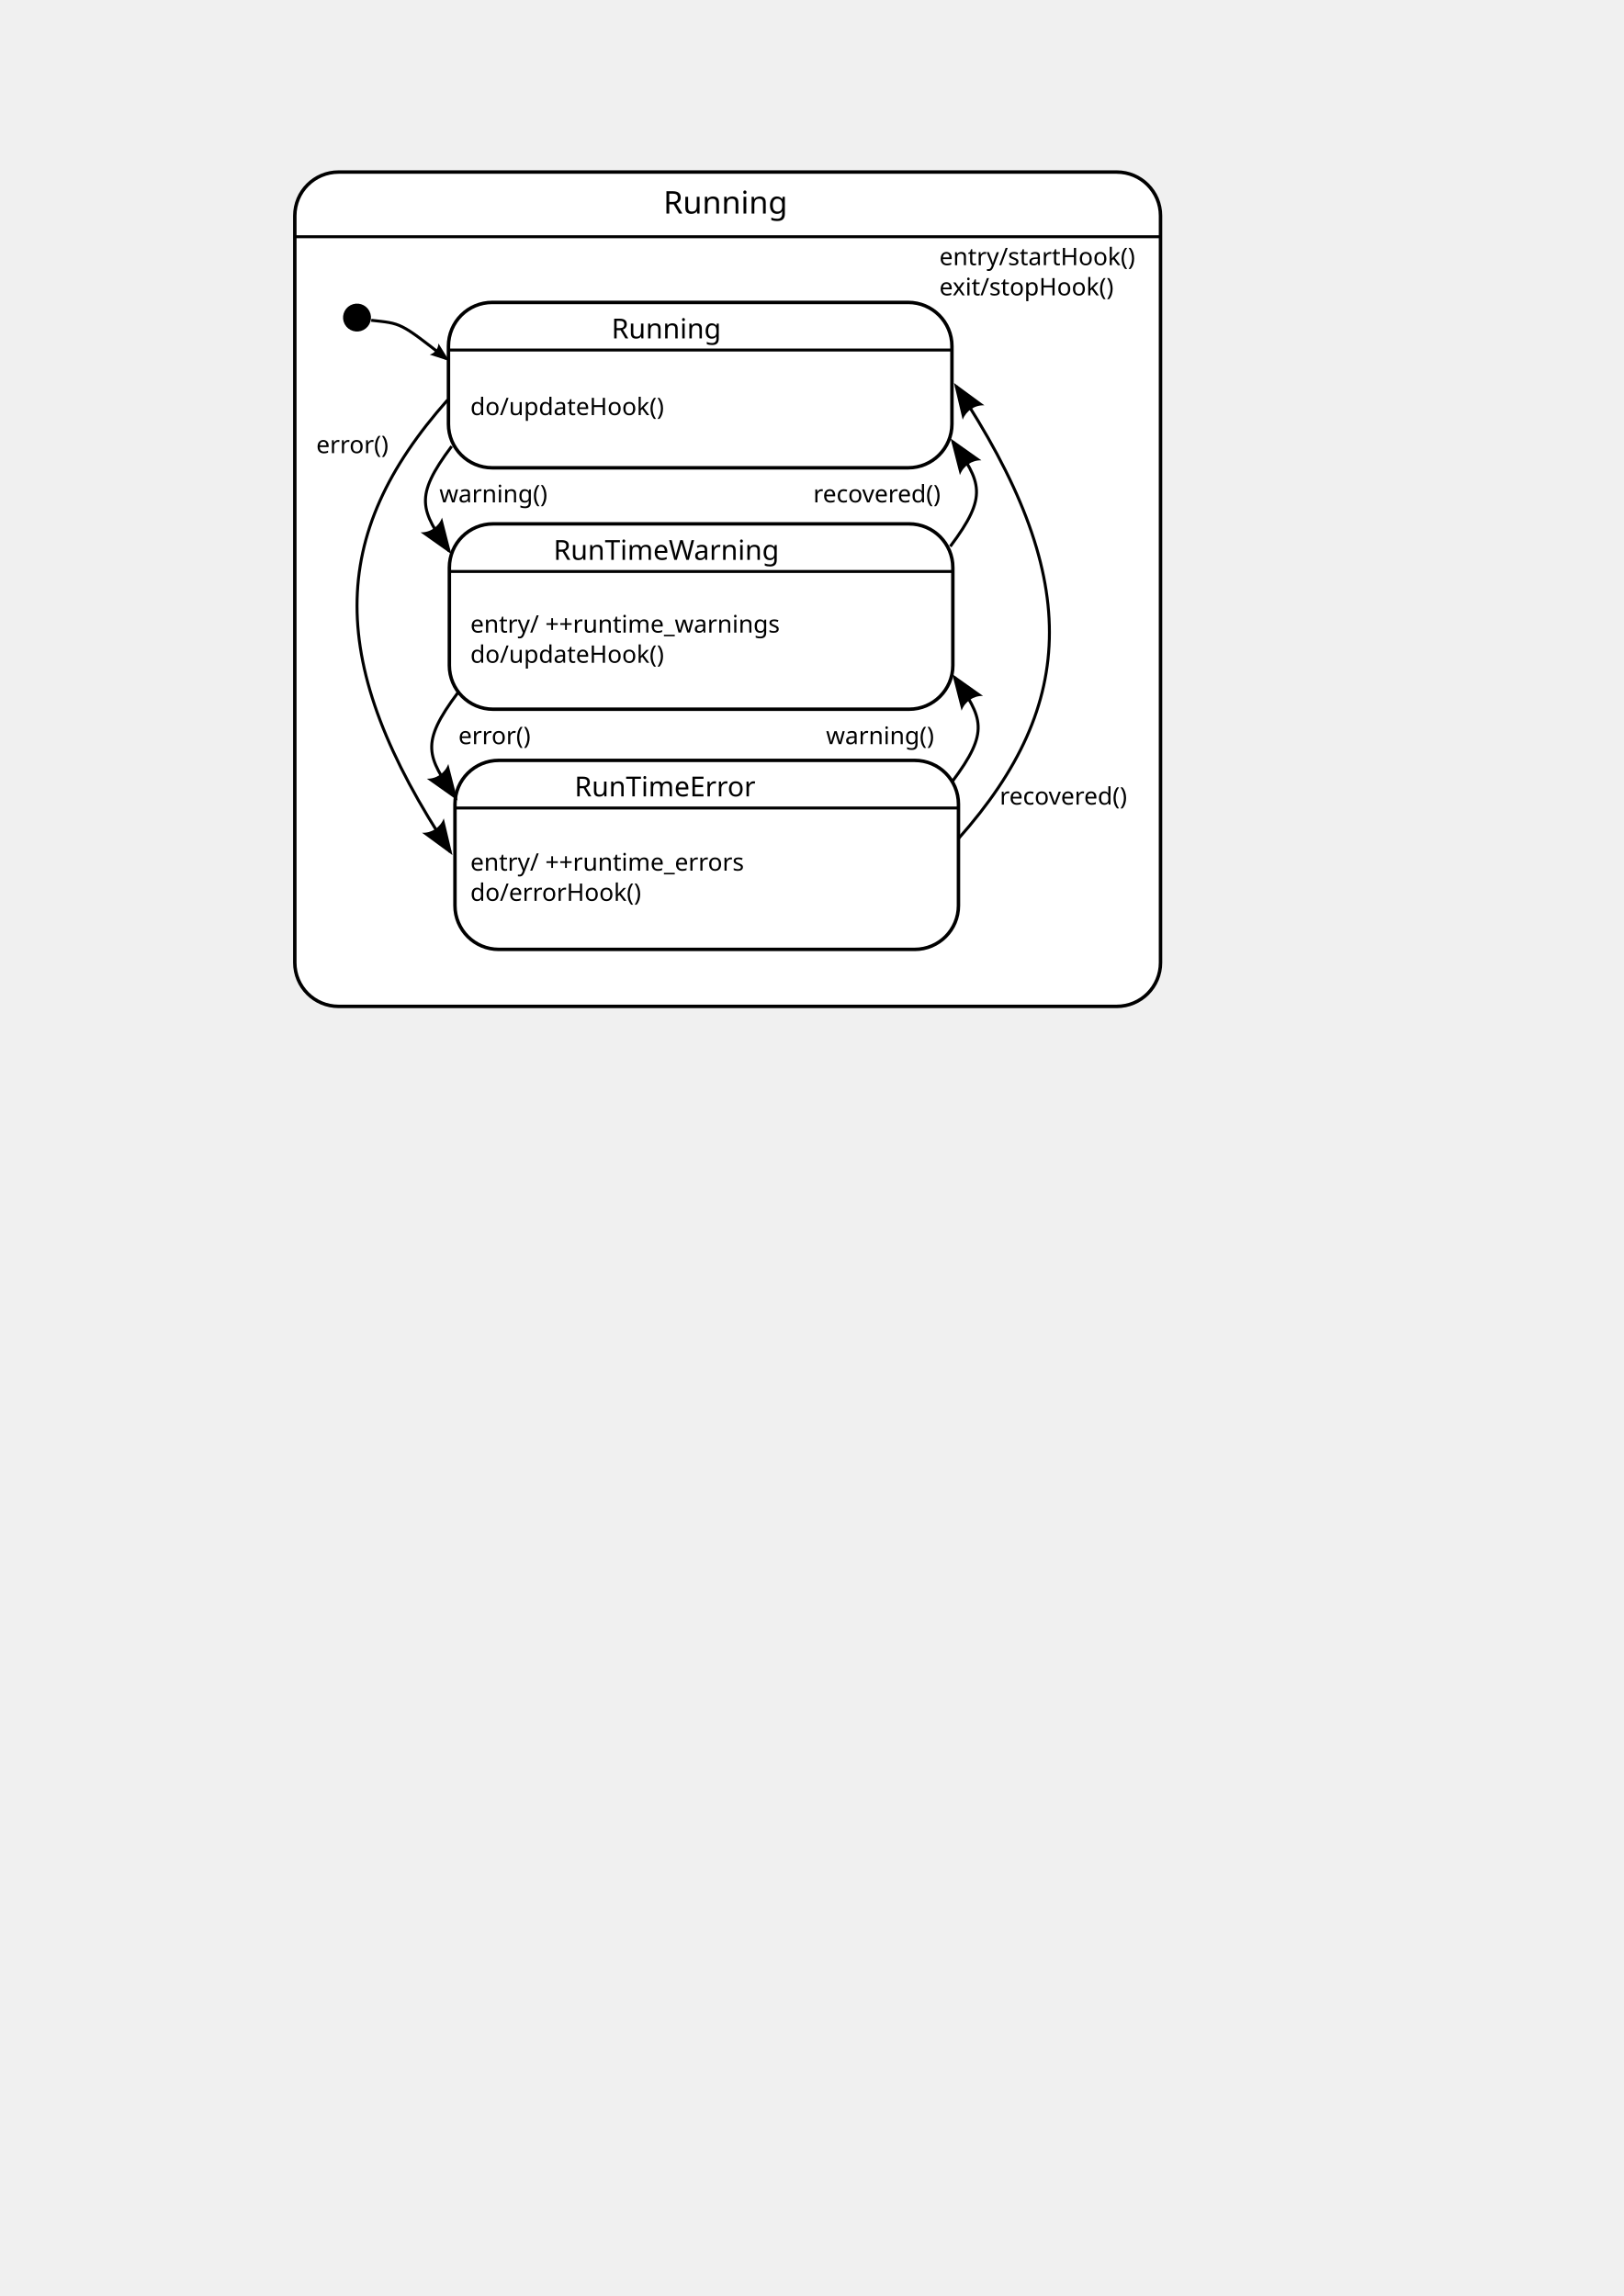
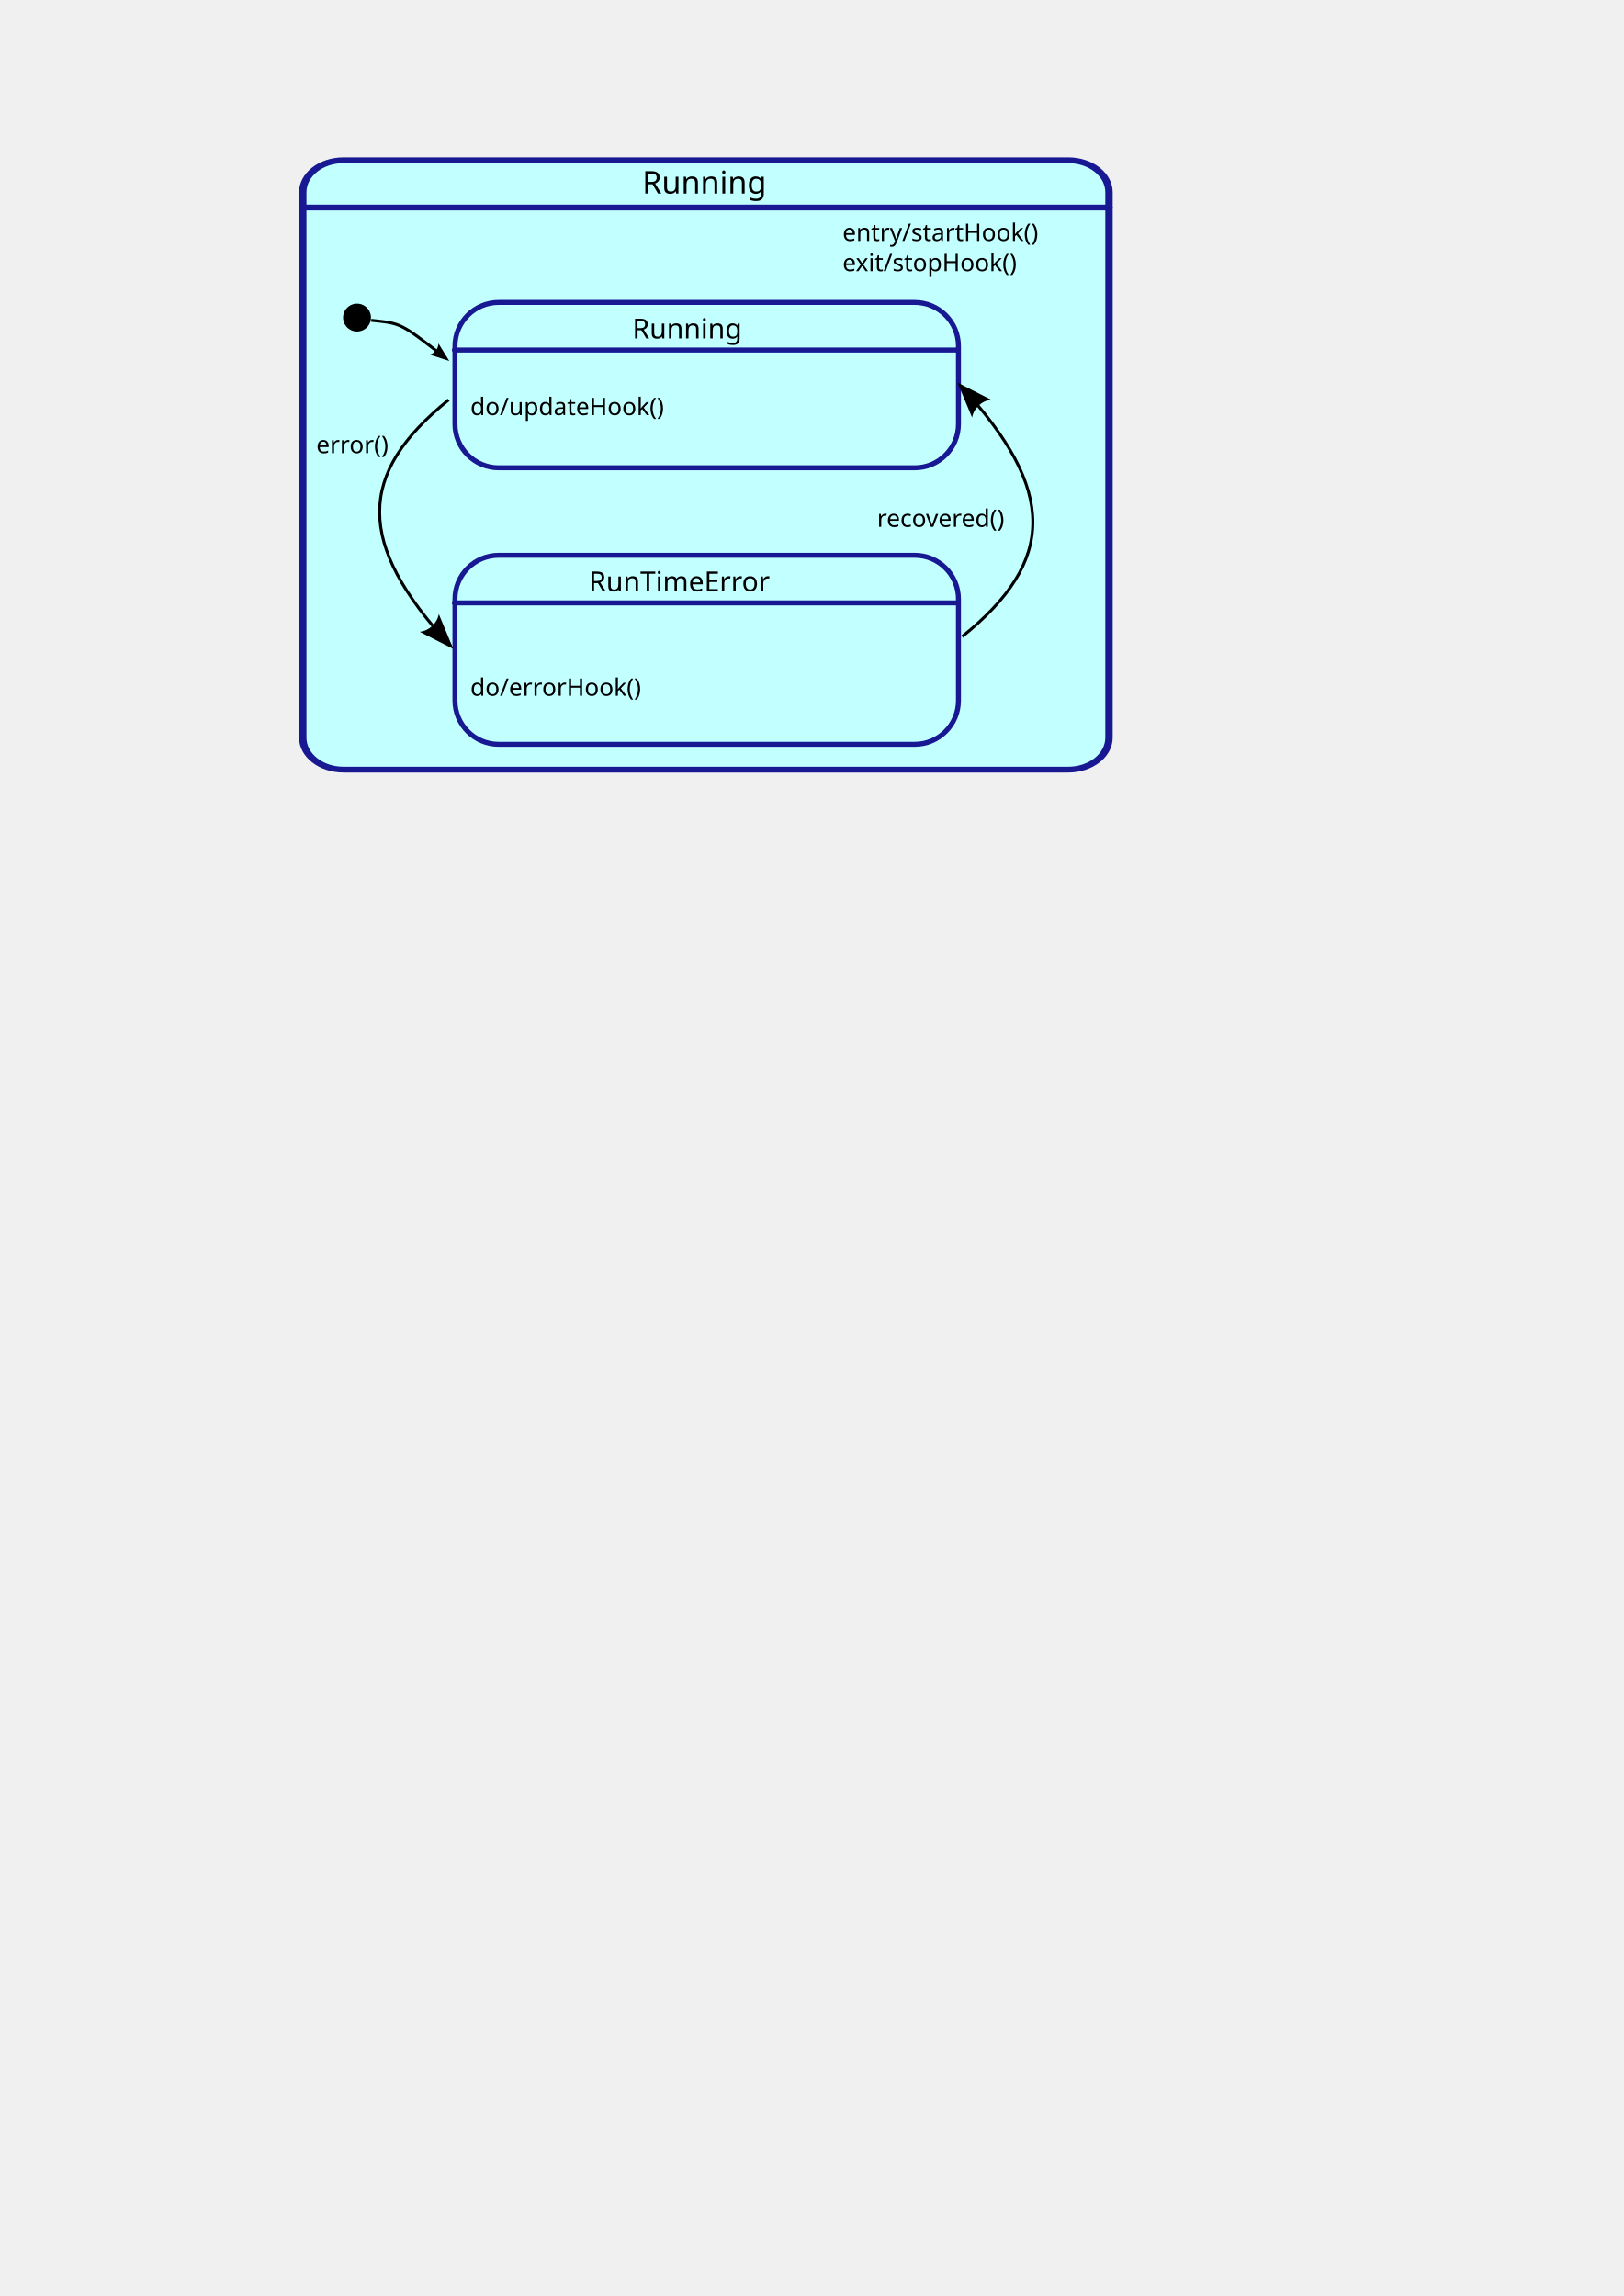
<svg xmlns="http://www.w3.org/2000/svg" width="744.094" height="1052.362" id="svg2354" version="1.0">
  <defs id="defs2356">
    <marker orient="auto" refY="0" refX="0" id="Arrow2Mend" style="overflow:visible">
      <path id="path8438" style="font-size:12px;fill-rule:evenodd;stroke-width:0.625;stroke-linejoin:round" d="M 8.719,4.034 L -2.207,0.016 L 8.719,-4.002 C 6.973,-1.63 6.983,1.616 8.719,4.034 z " transform="scale(-0.6,-0.6)" />
    </marker>
    <marker orient="auto" refY="0" refX="0" id="Arrow2Mstart" style="overflow:visible">
      <path id="path8441" style="font-size:12px;fill-rule:evenodd;stroke-width:0.625;stroke-linejoin:round" d="M 8.719,4.034 L -2.207,0.016 L 8.719,-4.002 C 6.973,-1.63 6.983,1.616 8.719,4.034 z " transform="scale(0.6,0.6)" />
    </marker>
    <marker orient="auto" refY="0" refX="0" id="Arrow2Lend" style="overflow:visible">
      <path id="path8444" style="font-size:12px;fill-rule:evenodd;stroke-width:0.625;stroke-linejoin:round" d="M 8.719,4.034 L -2.207,0.016 L 8.719,-4.002 C 6.973,-1.63 6.983,1.616 8.719,4.034 z " transform="matrix(-1.1,0,0,-1.1,-1.1,0)" />
    </marker>
    <marker orient="auto" refY="0" refX="0" id="TriangleOutL" style="overflow:visible">
      <path id="path8367" d="M 5.77,0 L -2.88,5 L -2.88,-5 L 5.77,0 z " style="fill-rule:evenodd;stroke:#000000;stroke-width:1pt;marker-start:none" transform="scale(0.8,0.8)" />
    </marker>
    <marker orient="auto" refY="0" refX="0" id="TriangleOutM" style="overflow:visible">
      <path id="path8364" d="M 5.77,0 L -2.88,5 L -2.88,-5 L 5.77,0 z " style="fill-rule:evenodd;stroke:#000000;stroke-width:1pt;marker-start:none" transform="scale(0.4,0.4)" />
    </marker>
  </defs>
  <g id="layer1">
-     <g id="g9503" transform="matrix(0.7913342,0,0,0.7913342,-132.3508,-16.48771)">
-       <g transform="translate(-9.473582,-6.315722)" id="g7228">
-         <rect rx="25.336" style="opacity:1;color:#000000;fill:#ffffff;fill-opacity:1;fill-rule:nonzero;stroke:#000000;stroke-width:2.009;stroke-linecap:round;stroke-linejoin:round;marker:none;marker-start:none;marker-mid:none;marker-end:none;stroke-miterlimit:4;stroke-dasharray:none;stroke-dashoffset:0;stroke-opacity:1;visibility:visible;display:inline;overflow:visible" id="rect2363" width="501.337" height="483.247" x="347.453" y="126.808" ry="25.336" />
-         <path style="fill:none;fill-opacity:0.75;fill-rule:evenodd;stroke:#000000;stroke-width:1.708;stroke-linecap:butt;stroke-linejoin:miter;stroke-miterlimit:4;stroke-dasharray:none;stroke-opacity:1" d="M 347.453,164.268 L 848.79,164.268" id="path3334" />
-       </g>
-       <text id="text7216" y="144.522" x="551.426" style="font-size:18.118px;font-style:normal;font-variant:normal;font-weight:normal;font-stretch:normal;text-align:start;line-height:125%;writing-mode:lr-tb;text-anchor:start;fill:#000000;fill-opacity:1;stroke:none;stroke-width:1px;stroke-linecap:butt;stroke-linejoin:miter;stroke-opacity:1;font-family:Sans" xml:space="preserve">
-         <tspan y="144.522" x="551.426" id="tspan7218">Running</tspan>
-       </text>
+     <g id="g7228" transform="matrix(0.7369635,0,0,0.5779379,-117.3126,0.182886)" style="color:#000000;fill:#c2ffff;fill-opacity:1;fill-rule:nonzero;stroke:#181992;stroke-width:4.597;stroke-linecap:round;stroke-linejoin:round;stroke-miterlimit:4;stroke-opacity:1;stroke-dasharray:none;stroke-dashoffset:0;marker:none;visibility:visible;display:inline;overflow:visible;enable-background:accumulate">
+       <rect ry="25.336" y="126.808" x="347.453" height="483.247" width="501.337" id="rect2363" style="color:#000000;fill:#c2ffff;fill-opacity:1;fill-rule:nonzero;stroke:#181992;stroke-width:4.597;stroke-linecap:round;stroke-linejoin:round;stroke-miterlimit:4;stroke-opacity:1;stroke-dasharray:none;stroke-dashoffset:0;marker:none;visibility:visible;display:inline;overflow:visible;enable-background:accumulate" rx="25.336" />
+       <path id="path3334" d="m 347.453,164.268 501.337,0" style="fill:#c2ffff;stroke:#181992;stroke-width:4.597;stroke-linecap:round;stroke-linejoin:round;stroke-miterlimit:4;stroke-opacity:1;stroke-dasharray:none;color:#000000;fill-opacity:1;fill-rule:nonzero;stroke-dashoffset:0;marker:none;visibility:visible;display:inline;overflow:visible;enable-background:accumulate" />
    </g>
-     <g id="g9510" transform="matrix(0.7913342,0,0,0.7913342,-136.0085,-5.409034)">
-       <g transform="translate(107.3673,-11.57882)" id="g7232">
-         <g id="g7224">
-           <rect rx="25.336" ry="25.336" y="193.574" x="324.207" height="95.788" width="291.576" id="rect7212" style="opacity:1;color:#000000;fill:#ffffff;fill-opacity:1;fill-rule:nonzero;stroke:#000000;stroke-width:2.009;stroke-linecap:round;stroke-linejoin:round;marker:none;marker-start:none;marker-mid:none;marker-end:none;stroke-miterlimit:4;stroke-dasharray:none;stroke-dashoffset:0;stroke-opacity:1;visibility:visible;display:inline;overflow:visible" />
-           <path id="path7214" d="M 323.876,221.153 L 615.061,221.153" style="fill:none;fill-opacity:0.75;fill-rule:evenodd;stroke:#000000;stroke-width:1.708;stroke-linecap:butt;stroke-linejoin:miter;stroke-miterlimit:4;stroke-dasharray:none;stroke-opacity:1" />
-         </g>
-         <text xml:space="preserve" style="font-size:16px;font-style:normal;font-variant:normal;font-weight:normal;font-stretch:normal;text-align:center;line-height:108%;writing-mode:lr-tb;text-anchor:middle;fill:#000000;fill-opacity:1;stroke:none;stroke-width:1px;stroke-linecap:butt;stroke-linejoin:miter;stroke-opacity:1;font-family:Sans" x="469.088" y="214.416" id="text7220">
-           <tspan id="tspan7222" x="469.088" y="214.416">Running</tspan>
-         </text>
-       </g>
-       <g transform="translate(107.9838,116.6829)" id="g7239">
-         <g id="g7241">
-           <rect rx="25.336" ry="25.336" y="193.574" x="324.117" height="107.367" width="291.576" id="rect7243" style="opacity:1;color:#000000;fill:#ffffff;fill-opacity:1;fill-rule:nonzero;stroke:#000000;stroke-width:2.009;stroke-linecap:round;stroke-linejoin:round;marker:none;marker-start:none;marker-mid:none;marker-end:none;stroke-miterlimit:4;stroke-dasharray:none;stroke-dashoffset:0;stroke-opacity:1;visibility:visible;display:inline;overflow:visible" />
-           <path id="path7245" d="M 324.312,221.153 L 615.497,221.153" style="fill:none;fill-opacity:0.75;fill-rule:evenodd;stroke:#000000;stroke-width:1.708;stroke-linecap:butt;stroke-linejoin:miter;stroke-miterlimit:4;stroke-dasharray:none;stroke-opacity:1" />
-         </g>
-         <text xml:space="preserve" style="font-size:16px;font-style:normal;font-variant:normal;font-weight:normal;font-stretch:normal;text-align:center;line-height:108%;writing-mode:lr-tb;text-anchor:middle;fill:#000000;fill-opacity:1;stroke:none;stroke-width:1px;stroke-linecap:butt;stroke-linejoin:miter;stroke-opacity:1;font-family:Sans" x="468.472" y="214.416" id="text7247">
-           <tspan id="tspan7249" x="468.472" y="214.416">RunTimeWarning</tspan>
-         </text>
-       </g>
-       <g transform="translate(111.1416,253.6815)" id="g7251">
-         <g id="g7253">
-           <rect rx="25.336" ry="25.336" y="193.574" x="324.207" height="109.473" width="291.576" id="rect7255" style="opacity:1;color:#000000;fill:#ffffff;fill-opacity:1;fill-rule:nonzero;stroke:#000000;stroke-width:2.009;stroke-linecap:round;stroke-linejoin:round;marker:none;marker-start:none;marker-mid:none;marker-end:none;stroke-miterlimit:4;stroke-dasharray:none;stroke-dashoffset:0;stroke-opacity:1;visibility:visible;display:inline;overflow:visible" />
-           <path id="path7257" d="M 323.876,221.153 L 615.061,221.153" style="fill:none;fill-opacity:0.75;fill-rule:evenodd;stroke:#000000;stroke-width:1.708;stroke-linecap:butt;stroke-linejoin:miter;stroke-miterlimit:4;stroke-dasharray:none;stroke-opacity:1" />
-         </g>
-         <text xml:space="preserve" style="font-size:16px;font-style:normal;font-variant:normal;font-weight:normal;font-stretch:normal;text-align:center;line-height:108%;writing-mode:lr-tb;text-anchor:middle;fill:#000000;fill-opacity:1;stroke:none;stroke-width:1px;stroke-linecap:butt;stroke-linejoin:miter;stroke-opacity:1;font-family:Sans" x="464.595" y="214.416" id="text7259">
-           <tspan id="tspan7261" x="464.595" y="214.416">RunTimeError</tspan>
-         </text>
-       </g>
-       <text id="text7263" y="247.258" x="444.254" style="font-size:14px;font-style:normal;font-variant:normal;font-weight:normal;font-stretch:normal;text-align:start;line-height:125%;writing-mode:lr-tb;text-anchor:start;fill:#000000;fill-opacity:1;stroke:none;stroke-width:1px;stroke-linecap:butt;stroke-linejoin:miter;stroke-opacity:1;font-family:Sans" xml:space="preserve">
-         <tspan y="247.258" x="444.254" id="tspan7265">do/updateHook()</tspan>
-       </text>
-       <text id="text7267" y="373.224" x="444.254" style="font-size:14px;font-style:normal;font-variant:normal;font-weight:normal;font-stretch:normal;text-align:start;line-height:125%;writing-mode:lr-tb;text-anchor:start;fill:#000000;fill-opacity:1;stroke:none;stroke-width:1px;stroke-linecap:butt;stroke-linejoin:miter;stroke-opacity:1;font-family:Sans" xml:space="preserve">
-         <tspan y="373.224" x="444.254" id="tspan7269">entry/ ++runtime_warnings</tspan>
-         <tspan id="tspan7275" y="390.724" x="444.254">do/updateHook()</tspan>
-       </text>
-       <text id="text7271" y="511.117" x="444.254" style="font-size:14px;font-style:normal;font-variant:normal;font-weight:normal;font-stretch:normal;text-align:start;line-height:125%;writing-mode:lr-tb;text-anchor:start;fill:#000000;fill-opacity:1;stroke:none;stroke-width:1px;stroke-linecap:butt;stroke-linejoin:miter;stroke-opacity:1;font-family:Sans" xml:space="preserve">
-         <tspan y="511.117" x="444.254" id="tspan7273">entry/ ++runtime_errors</tspan>
-         <tspan id="tspan7277" y="528.617" x="444.254">do/errorHook()</tspan>
-       </text>
-       <path id="path7297" d="M 433.439,265.318 C 411.249,294.904 415.687,302.301 431.959,325.97" style="fill:none;fill-opacity:0.75;fill-rule:evenodd;stroke:#000000;stroke-width:1.708;stroke-linecap:butt;stroke-linejoin:miter;marker-end:url(#Arrow2Lend);stroke-miterlimit:4;stroke-dasharray:none;stroke-opacity:1" />
-       <path id="path8476" d="M 437.062,408.01 C 414.872,437.597 419.31,444.993 435.583,468.662" style="fill:none;fill-opacity:0.75;fill-rule:evenodd;stroke:#000000;stroke-width:1.708;stroke-linecap:butt;stroke-linejoin:miter;marker-end:url(#Arrow2Lend);stroke-miterlimit:4;stroke-dasharray:none;stroke-opacity:1" />
-       <path id="path8478" d="M 723.157,459.777 C 745.347,430.191 740.909,422.794 724.637,399.125" style="fill:none;fill-opacity:0.75;fill-rule:evenodd;stroke:#000000;stroke-width:1.708;stroke-linecap:butt;stroke-linejoin:miter;marker-end:url(#Arrow2Lend);stroke-miterlimit:4;stroke-dasharray:none;stroke-opacity:1" />
-       <path id="path8480" d="M 722.199,323.325 C 744.388,293.739 739.95,286.342 723.678,262.673" style="fill:none;fill-opacity:0.75;fill-rule:evenodd;stroke:#000000;stroke-width:1.708;stroke-linecap:butt;stroke-linejoin:miter;marker-end:url(#Arrow2Lend);stroke-miterlimit:4;stroke-dasharray:none;stroke-opacity:1" />
-       <text id="text8486" y="297.823" x="426.316" style="font-size:14px;font-style:normal;font-variant:normal;font-weight:normal;font-stretch:normal;text-align:start;line-height:125%;writing-mode:lr-tb;text-anchor:start;fill:#000000;fill-opacity:1;stroke:none;stroke-width:1px;stroke-linecap:butt;stroke-linejoin:miter;stroke-opacity:1;font-family:Sans" xml:space="preserve">
-         <tspan y="297.823" x="426.316" id="tspan8488">warning()</tspan>
-       </text>
-       <text id="text8494" y="437.842" x="650.238" style="font-size:14px;font-style:normal;font-variant:normal;font-weight:normal;font-stretch:normal;text-align:start;line-height:125%;writing-mode:lr-tb;text-anchor:start;fill:#000000;fill-opacity:1;stroke:none;stroke-width:1px;stroke-linecap:butt;stroke-linejoin:miter;stroke-opacity:1;font-family:Sans" xml:space="preserve">
-         <tspan y="437.842" x="650.238" id="tspan8496">warning()</tspan>
-       </text>
-       <text id="text8498" y="472.859" x="750.823" style="font-size:14px;font-style:normal;font-variant:normal;font-weight:normal;font-stretch:normal;text-align:start;line-height:125%;writing-mode:lr-tb;text-anchor:start;fill:#000000;fill-opacity:1;stroke:none;stroke-width:1px;stroke-linecap:butt;stroke-linejoin:miter;stroke-opacity:1;font-family:Sans" xml:space="preserve">
-         <tspan y="472.859" x="750.823" id="tspan8500">recovered()</tspan>
-       </text>
-       <path id="path8502" d="M 431.145,238.41 C 361.617,316.814 360.138,390.779 432.624,500.248" style="fill:none;fill-opacity:0.75;fill-rule:evenodd;stroke:#000000;stroke-width:1.708;stroke-linecap:butt;stroke-linejoin:miter;marker-end:url(#Arrow2Lend);stroke-miterlimit:4;stroke-dasharray:none;stroke-opacity:1" />
-       <path id="path8506" d="M 727.093,492.382 C 796.621,413.978 798.1,340.013 725.614,230.543" style="fill:none;fill-opacity:0.75;fill-rule:evenodd;stroke:#000000;stroke-width:1.708;stroke-linecap:butt;stroke-linejoin:miter;marker-end:url(#Arrow2Lend);stroke-miterlimit:4;stroke-dasharray:none;stroke-opacity:1" />
-       <text id="text8490" y="269.307" x="355.012" style="font-size:14px;font-style:normal;font-variant:normal;font-weight:normal;font-stretch:normal;text-align:start;line-height:125%;writing-mode:lr-tb;text-anchor:start;fill:#000000;fill-opacity:1;stroke:none;stroke-width:1px;stroke-linecap:butt;stroke-linejoin:miter;stroke-opacity:1;font-family:Sans" xml:space="preserve">
-         <tspan y="269.307" x="355.012" id="tspan8492">error()</tspan>
-       </text>
-       <text id="text8508" y="437.842" x="437.315" style="font-size:14px;font-style:normal;font-variant:normal;font-weight:normal;font-stretch:normal;text-align:start;line-height:125%;writing-mode:lr-tb;text-anchor:start;fill:#000000;fill-opacity:1;stroke:none;stroke-width:1px;stroke-linecap:butt;stroke-linejoin:miter;stroke-opacity:1;font-family:Sans" xml:space="preserve">
-         <tspan y="437.842" x="437.315" id="tspan8510">error()</tspan>
-       </text>
-       <text id="text8512" y="297.823" x="642.849" style="font-size:14px;font-style:normal;font-variant:normal;font-weight:normal;font-stretch:normal;text-align:start;line-height:125%;writing-mode:lr-tb;text-anchor:start;fill:#000000;fill-opacity:1;stroke:none;stroke-width:1px;stroke-linecap:butt;stroke-linejoin:miter;stroke-opacity:1;font-family:Sans" xml:space="preserve">
-         <tspan y="297.823" x="642.849" id="tspan8514">recovered()</tspan>
-       </text>
-       <path transform="matrix(0.714324,0,0,0.7143248,214.2977,-114.3219)" d="M 221.093,431.844 A 10.13,10.13 0 1 1 221.118,431.891 L 230.087,427.183 z" id="path8526" style="opacity:1;color:#000000;fill:#000000;fill-opacity:1;fill-rule:nonzero;stroke:#000000;stroke-width:2.391;stroke-linecap:round;stroke-linejoin:round;marker:none;marker-start:none;marker-mid:none;marker-end:none;stroke-miterlimit:4;stroke-dasharray:none;stroke-dashoffset:0;stroke-opacity:1;visibility:visible;display:inline;overflow:visible" />
-       <path id="path8528" d="M 386.854,192.343 C 404.219,194.272 403.255,193.307 430.267,214.531" style="fill:none;fill-opacity:0.75;fill-rule:evenodd;stroke:#000000;stroke-width:1.708;stroke-linecap:butt;stroke-linejoin:miter;marker-end:url(#Arrow2Mend);stroke-miterlimit:4;stroke-dasharray:none;stroke-opacity:1" />
+     <text xml:space="preserve" style="font-size:14.337px;font-style:normal;font-variant:normal;font-weight:normal;font-stretch:normal;text-align:start;line-height:125%;writing-mode:lr-tb;text-anchor:start;fill:#000000;fill-opacity:1;stroke:none;font-family:Sans" x="294.338" y="88.7" id="text7216">
+       <tspan id="tspan7218" x="294.338" y="88.7">Running</tspan>
+     </text>
+     <g id="g7224" transform="matrix(0.7913342,0,0,0.7913342,-48.05833,-14.57175)" style="color:#000000;fill:#c2ffff;fill-opacity:1;fill-rule:nonzero;stroke:#181992;stroke-width:2.897;stroke-linecap:round;stroke-linejoin:round;stroke-miterlimit:4;stroke-opacity:1;stroke-dasharray:none;stroke-dashoffset:0;marker:none;visibility:visible;display:inline;overflow:visible;enable-background:accumulate">
+       <rect rx="25.336" ry="25.336" y="193.574" x="324.207" height="95.788" width="291.576" id="rect7212" style="color:#000000;fill:#c2ffff;fill-opacity:1;fill-rule:nonzero;stroke:#181992;stroke-width:2.897;stroke-linecap:round;stroke-linejoin:round;stroke-miterlimit:4;stroke-opacity:1;stroke-dasharray:none;stroke-dashoffset:0;marker:none;visibility:visible;display:inline;overflow:visible;enable-background:accumulate" />
+       <path id="path7214" d="m 323.876,221.153 291.185,0" style="fill:#c2ffff;stroke:#181992;stroke-width:2.897;stroke-linecap:round;stroke-linejoin:round;stroke-miterlimit:4;stroke-opacity:1;stroke-dasharray:none;color:#000000;fill-opacity:1;fill-rule:nonzero;stroke-dashoffset:0;marker:none;visibility:visible;display:inline;overflow:visible;enable-background:accumulate" />
    </g>
-     <text id="text9562" y="121.53" x="430.472" style="font-size:11.079px;font-style:normal;font-variant:normal;font-weight:normal;font-stretch:normal;text-align:start;line-height:125%;writing-mode:lr-tb;text-anchor:start;fill:#000000;fill-opacity:1;stroke:none;stroke-width:1px;stroke-linecap:butt;stroke-linejoin:miter;stroke-opacity:1;font-family:Sans" xml:space="preserve">
-       <tspan y="121.53" x="430.472" id="tspan9564">entry/startHook()</tspan>
-       <tspan id="tspan9566" y="135.378" x="430.472">exit/stopHook()</tspan>
+     <text xml:space="preserve" style="font-size:12.661px;font-style:normal;font-variant:normal;font-weight:normal;font-stretch:normal;text-align:center;line-height:108%;writing-mode:lr-tb;text-anchor:middle;fill:#000000;fill-opacity:1;stroke:none;font-family:Sans" x="323.147" y="155.103" id="text7220">
+       <tspan id="tspan7222" x="323.147" y="155.103">Running</tspan>
+     </text>
+     <g id="g7253" transform="matrix(0.7913342,0,0,0.7913342,-48.05833,101.3378)" style="color:#000000;fill:#c2ffff;fill-opacity:1;fill-rule:nonzero;stroke:#181992;stroke-width:2.897;stroke-linecap:round;stroke-linejoin:round;stroke-miterlimit:4;stroke-opacity:1;stroke-dasharray:none;stroke-dashoffset:0;marker:none;visibility:visible;display:inline;overflow:visible;enable-background:accumulate">
+       <rect rx="25.336" ry="25.336" y="193.574" x="324.207" height="109.473" width="291.576" id="rect7255" style="color:#000000;fill:#c2ffff;fill-opacity:1;fill-rule:nonzero;stroke:#181992;stroke-width:2.897;stroke-linecap:round;stroke-linejoin:round;stroke-miterlimit:4;stroke-opacity:1;stroke-dasharray:none;stroke-dashoffset:0;marker:none;visibility:visible;display:inline;overflow:visible;enable-background:accumulate" />
+       <path id="path7257" d="m 323.876,221.153 291.185,0" style="fill:#c2ffff;stroke:#181992;stroke-width:2.897;stroke-linecap:round;stroke-linejoin:round;stroke-miterlimit:4;stroke-opacity:1;stroke-dasharray:none;color:#000000;fill-opacity:1;fill-rule:nonzero;stroke-dashoffset:0;marker:none;visibility:visible;display:inline;overflow:visible;enable-background:accumulate" />
+     </g>
+     <text xml:space="preserve" style="font-size:12.661px;font-style:normal;font-variant:normal;font-weight:normal;font-stretch:normal;text-align:center;line-height:108%;writing-mode:lr-tb;text-anchor:middle;fill:#000000;fill-opacity:1;stroke:none;font-family:Sans" x="319.592" y="271.013" id="text7259">
+       <tspan id="tspan7261" x="319.592" y="271.013">RunTimeError</tspan>
+     </text>
+     <text xml:space="preserve" style="font-size:11.079px;font-style:normal;font-variant:normal;font-weight:normal;font-stretch:normal;text-align:start;line-height:125%;writing-mode:lr-tb;text-anchor:start;fill:#000000;fill-opacity:1;stroke:none;font-family:Sans" x="215.545" y="190.254" id="text7263">
+       <tspan id="tspan7265" x="215.545" y="190.254">do/updateHook()</tspan>
+     </text>
+     <text xml:space="preserve" style="font-size:11.079px;font-style:normal;font-variant:normal;font-weight:normal;font-stretch:normal;text-align:start;line-height:125%;writing-mode:lr-tb;text-anchor:start;fill:#000000;fill-opacity:1;stroke:none;font-family:Sans" x="215.545" y="305.056" id="text7271">
+       <tspan x="215.545" y="318.904" id="tspan7277">do/errorHook()</tspan>
+     </text>
+     <text xml:space="preserve" style="font-size:11.079px;font-style:normal;font-variant:normal;font-weight:normal;font-stretch:normal;text-align:start;line-height:125%;writing-mode:lr-tb;text-anchor:start;fill:#000000;fill-opacity:1;stroke:none;font-family:Sans" x="401.93" y="241.496" id="text8498">
+       <tspan id="tspan8500" x="401.93" y="241.496">recovered()</tspan>
+     </text>
+     <path style="fill:none;stroke:#000000;stroke-width:1.351;stroke-linecap:butt;stroke-linejoin:miter;stroke-miterlimit:4;stroke-opacity:1;stroke-dasharray:none;marker-end:url(#Arrow2Lend)" d="m 205.623,183.253 c -41.908,33.804 -42.8,65.695 0.892,112.893" id="path8502" />
+     <path style="fill:none;stroke:#000000;stroke-width:1.351;stroke-linecap:butt;stroke-linejoin:miter;stroke-miterlimit:4;stroke-opacity:1;stroke-dasharray:none;marker-end:url(#Arrow2Lend)" d="m 440.948,291.773 c 42.842,-34.466 43.753,-66.981 -0.912,-115.104" id="path8506" />
+     <text xml:space="preserve" style="font-size:11.079px;font-style:normal;font-variant:normal;font-weight:normal;font-stretch:normal;text-align:start;line-height:125%;writing-mode:lr-tb;text-anchor:start;fill:#000000;fill-opacity:1;stroke:none;font-family:Sans" x="144.925" y="207.703" id="text8490">
+       <tspan id="tspan8492" x="144.925" y="207.703">error()</tspan>
+     </text>
+     <path style="color:#000000;fill:#000000;fill-opacity:1;fill-rule:nonzero;stroke:#000000;stroke-width:2.391;stroke-linecap:round;stroke-linejoin:round;stroke-miterlimit:4;stroke-opacity:1;stroke-dasharray:none;stroke-dashoffset:0;marker:none;visibility:visible;display:inline;overflow:visible" id="path8526" d="m 221.093,431.844 a 10.13,10.13 0 1 1 0.025,0.047 l 8.969,-4.708 z" transform="matrix(0.565269,0,0,0.5652696,33.57259,-95.87586)" />
+     <path style="fill:none;stroke:#000000;stroke-width:1.351;stroke-linecap:butt;stroke-linejoin:miter;stroke-miterlimit:4;stroke-opacity:1;stroke-dasharray:none;marker-end:url(#Arrow2Mend)" d="m 170.123,146.798 c 13.742,1.527 12.978,0.763 34.354,17.559" id="path8528" />
+     <text id="text9562" y="110.435" x="386.093" style="font-size:11.079px;font-style:normal;font-variant:normal;font-weight:normal;font-stretch:normal;text-align:start;line-height:125%;writing-mode:lr-tb;text-anchor:start;fill:#000000;fill-opacity:1;stroke:none;font-family:Sans" xml:space="preserve">
+       <tspan y="110.435" x="386.093" id="tspan9564">entry/startHook()</tspan>
+       <tspan id="tspan9566" y="124.284" x="386.093">exit/stopHook()</tspan>
    </text>
  </g>
</svg>
